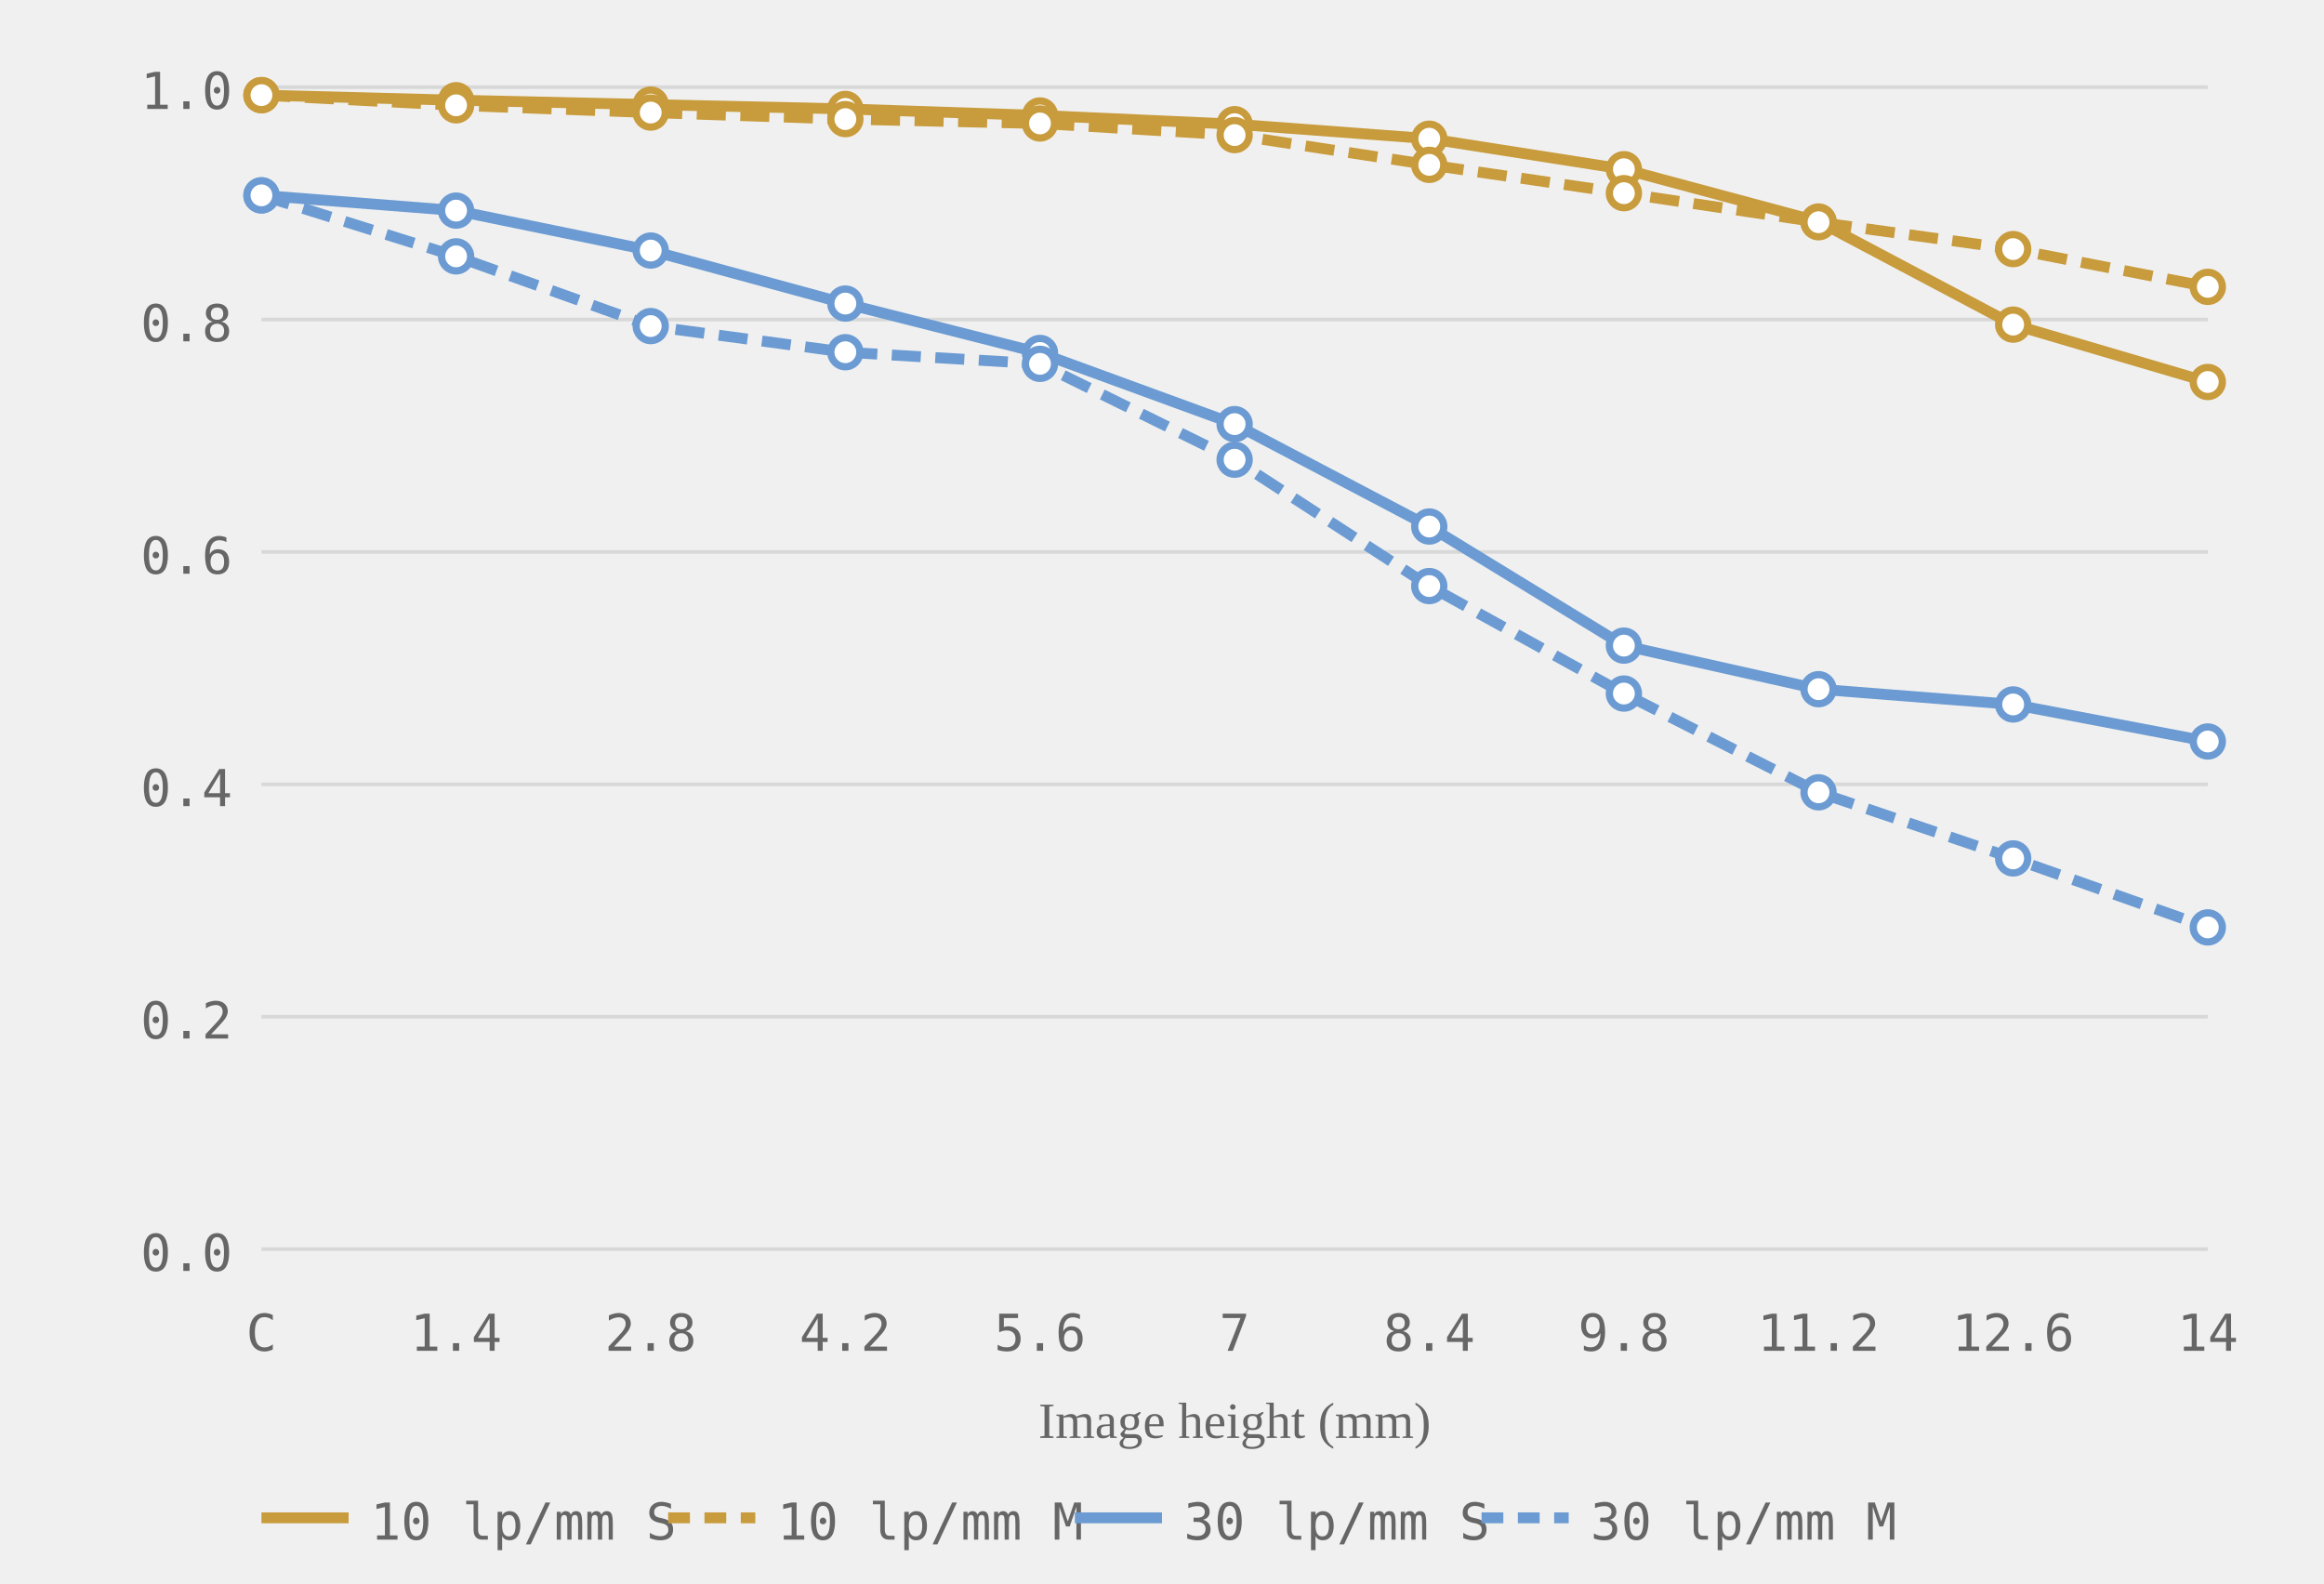
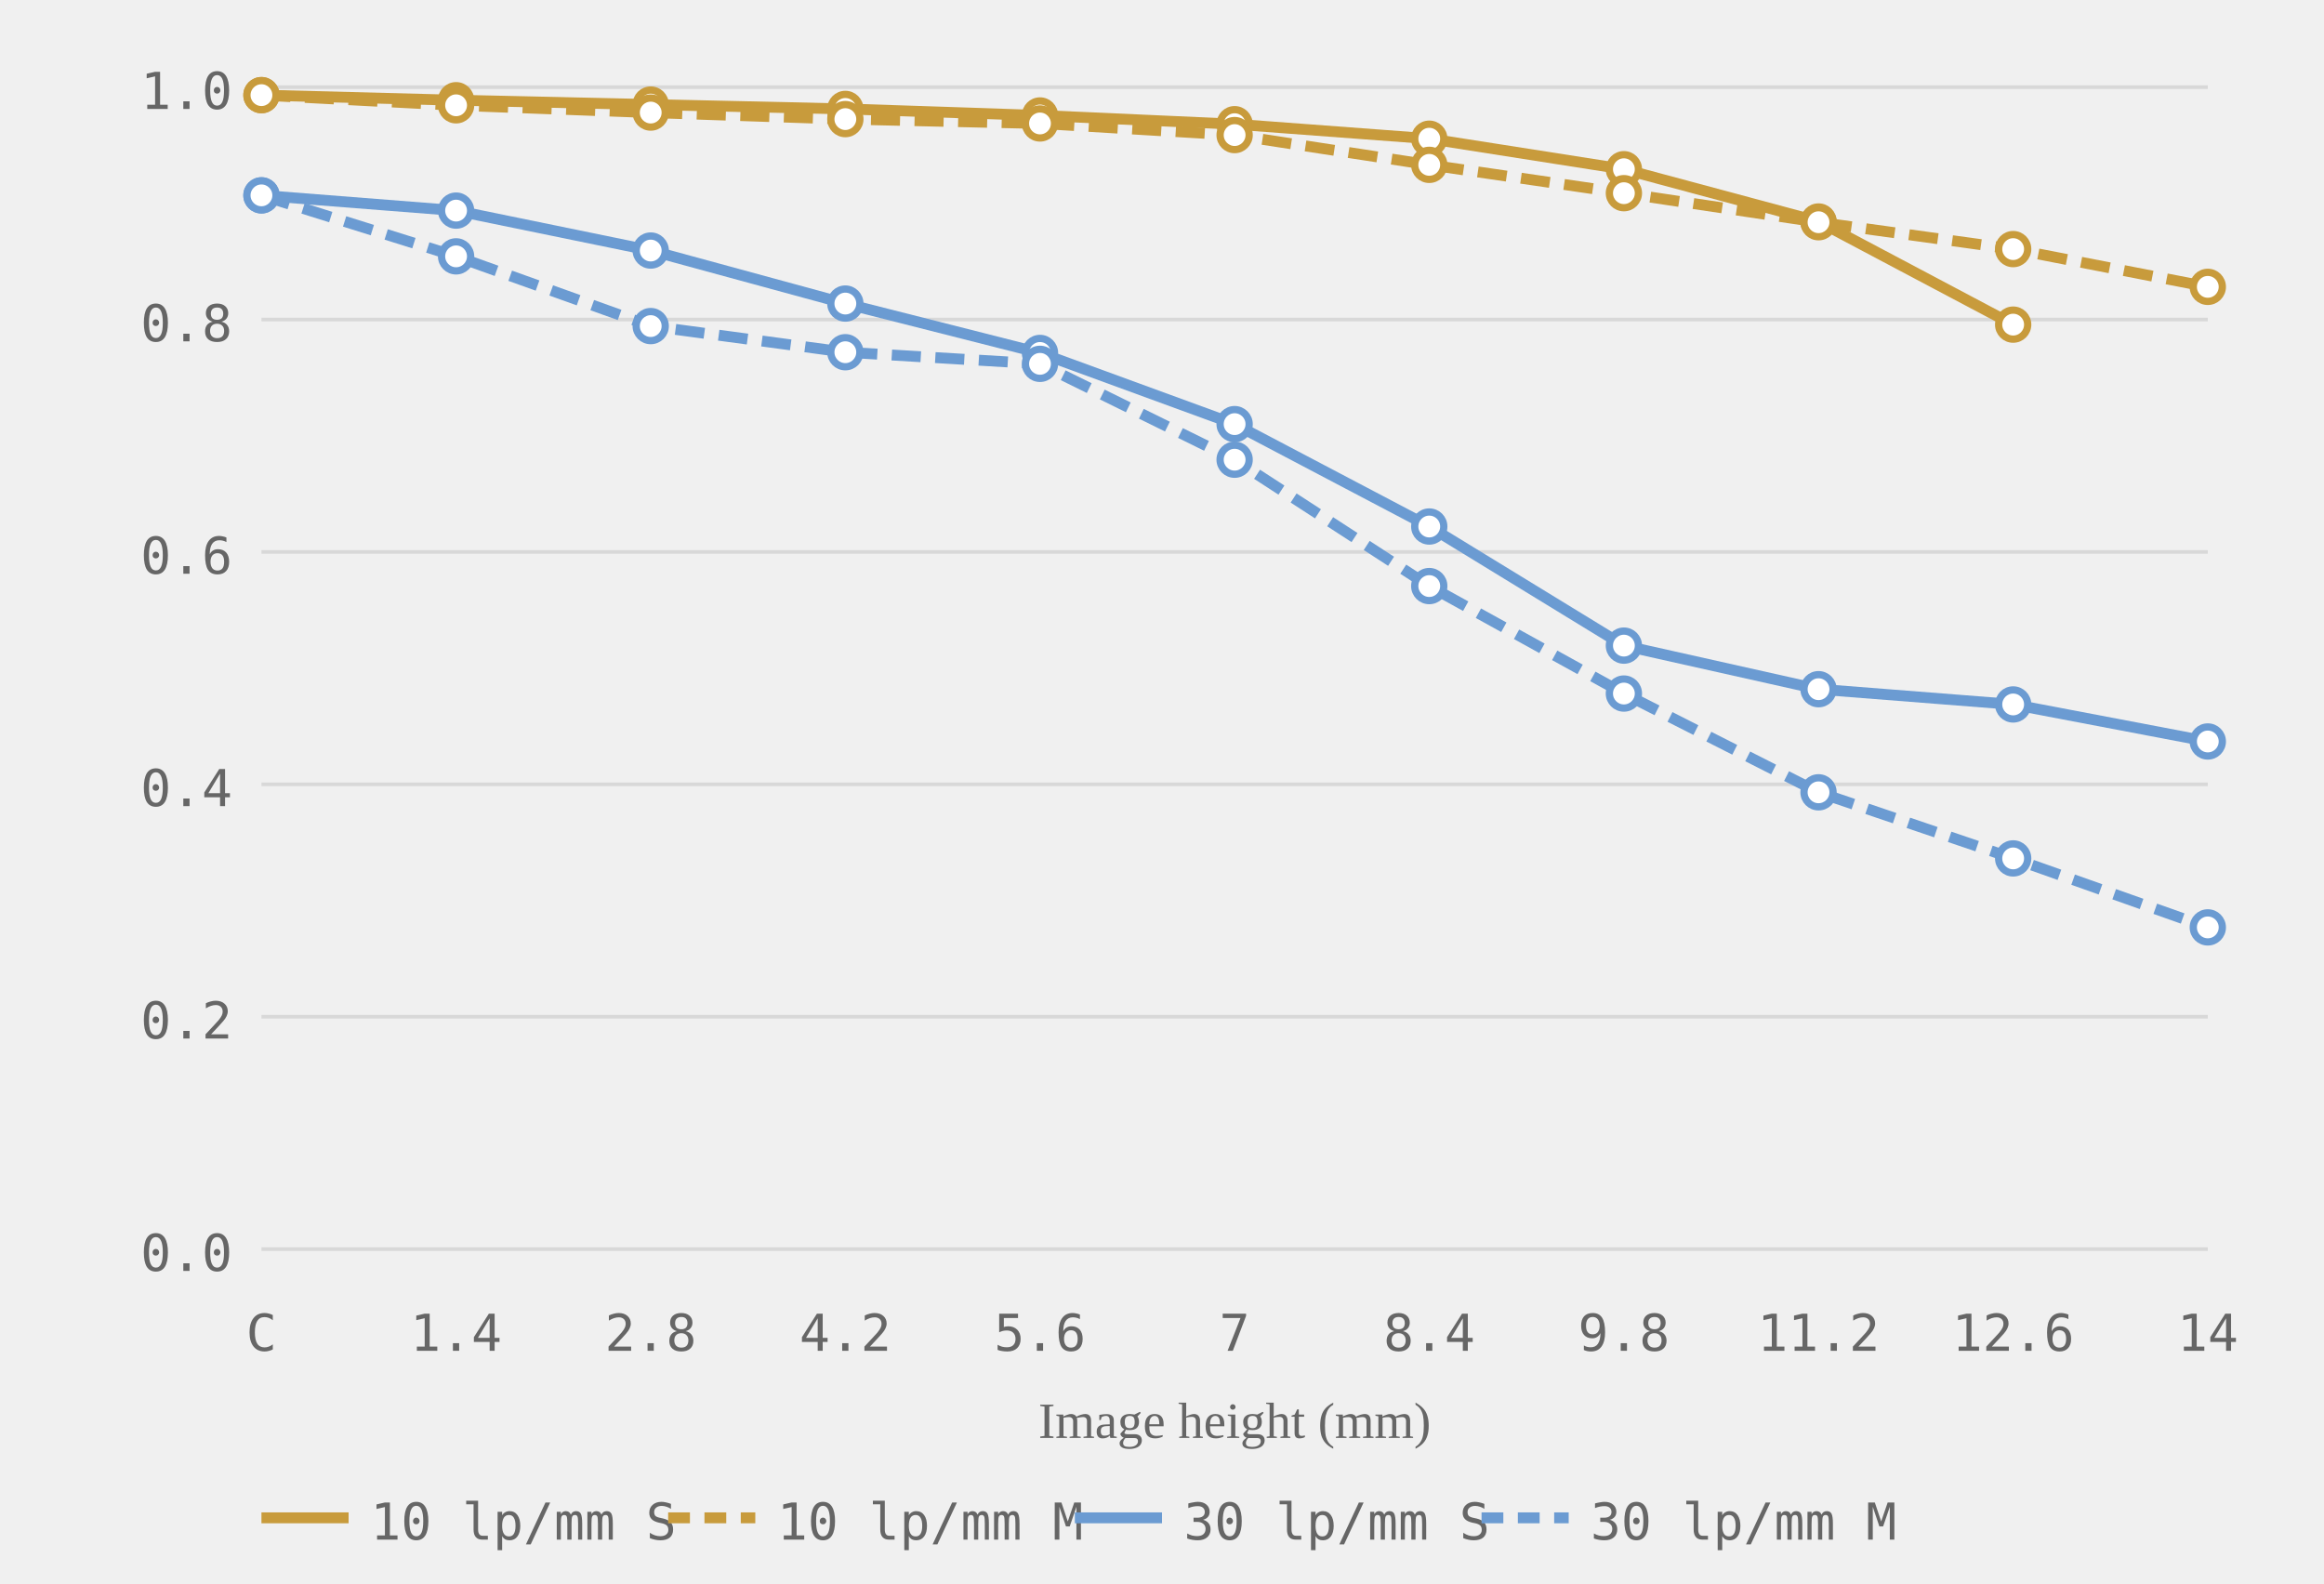
<svg xmlns="http://www.w3.org/2000/svg" viewBox="0 0 320 218" role="img" aria-label="MTF chart, generated from readings">
  <style>.grid-line { stroke: #d8d8d8; stroke-width: 0.5; }.axis-label { font-size: 7px; fill: #666666; font-family: ui-monospace, monospace; }.axis-y { text-anchor: end; }.axis-x { text-anchor: middle; }.axis-title { font-size: 7px; fill: #666666; text-anchor: middle; }.curve { fill: none; stroke-width: 1.5; }.curve-m { stroke-dasharray: 4 2; }.dot { fill: white; stroke-width: 1; }.legend-text { font-size: 7px; fill: #666666; font-family: ui-monospace, monospace; }</style>
  <line class="grid-line" x1="36" y1="172.0" x2="304" y2="172.0" />
  <line class="grid-line" x1="36" y1="140.0" x2="304" y2="140.0" />
  <line class="grid-line" x1="36" y1="108.0" x2="304" y2="108.0" />
  <line class="grid-line" x1="36" y1="76.0" x2="304" y2="76.0" />
  <line class="grid-line" x1="36" y1="44.0" x2="304" y2="44.0" />
  <line class="grid-line" x1="36" y1="12.0" x2="304" y2="12.0" />
  <text class="axis-label axis-y" x="32" y="175.0">0.0</text>
  <text class="axis-label axis-y" x="32" y="143.0">0.2</text>
  <text class="axis-label axis-y" x="32" y="111.0">0.4</text>
  <text class="axis-label axis-y" x="32" y="79.0">0.6</text>
  <text class="axis-label axis-y" x="32" y="47.0">0.8</text>
  <text class="axis-label axis-y" x="32" y="15.0">1.0</text>
  <text class="axis-label axis-x" x="36.0" y="186">C</text>
  <text class="axis-label axis-x" x="62.8" y="186">1.4</text>
  <text class="axis-label axis-x" x="89.6" y="186">2.8</text>
  <text class="axis-label axis-x" x="116.4" y="186">4.2</text>
  <text class="axis-label axis-x" x="143.2" y="186">5.6</text>
  <text class="axis-label axis-x" x="170.0" y="186">7</text>
  <text class="axis-label axis-x" x="196.8" y="186">8.4</text>
  <text class="axis-label axis-x" x="223.6" y="186">9.8</text>
  <text class="axis-label axis-x" x="250.4" y="186">11.2</text>
  <text class="axis-label axis-x" x="277.2" y="186">12.6</text>
  <text class="axis-label axis-x" x="304.0" y="186">14</text>
  <text class="axis-title" x="170.0" y="198">Image height (mm)</text>
-   <polyline class="curve curve-10" style="stroke:#c89b3c" points="36.0,13.1 62.8,13.8 89.6,14.4 116.4,15.0 143.2,15.9 170.0,17.1 196.8,19.1 223.6,23.3 250.4,30.5 277.2,44.7 304.0,52.6" />
+   <polyline class="curve curve-10" style="stroke:#c89b3c" points="36.0,13.1 62.8,13.8 89.6,14.4 116.4,15.0 143.2,15.9 170.0,17.1 196.8,19.1 223.6,23.3 250.4,30.5 277.2,44.7" />
  <polyline class="curve curve-30" style="stroke:#6b9bd2" points="36.0,26.9 62.8,29.0 89.6,34.5 116.4,41.8 143.2,48.6 170.0,58.4 196.8,72.5 223.6,88.9 250.4,94.9 277.2,97.0 304.0,102.1" />
  <polyline class="curve curve-10 curve-m" style="stroke:#c89b3c" points="36.0,13.1 62.8,14.5 89.6,15.5 116.4,16.4 143.2,17.0 170.0,18.6 196.8,22.7 223.6,26.6 250.4,30.6 277.2,34.3 304.0,39.5" stroke-dasharray="4 2" />
  <polyline class="curve curve-30 curve-m" style="stroke:#6b9bd2" points="36.0,26.9 62.8,35.3 89.6,44.9 116.4,48.5 143.2,50.1 170.0,63.3 196.8,80.7 223.6,95.5 250.4,109.1 277.2,118.2 304.0,127.7" stroke-dasharray="4 2" />
  <circle class="dot dot-10" style="stroke:#c89b3c" cx="36.0" cy="13.1" r="2" />
  <circle class="dot dot-10" style="stroke:#c89b3c" cx="62.8" cy="13.8" r="2" />
  <circle class="dot dot-10" style="stroke:#c89b3c" cx="89.6" cy="14.4" r="2" />
  <circle class="dot dot-10" style="stroke:#c89b3c" cx="116.4" cy="15.0" r="2" />
  <circle class="dot dot-10" style="stroke:#c89b3c" cx="143.2" cy="15.9" r="2" />
  <circle class="dot dot-10" style="stroke:#c89b3c" cx="170.0" cy="17.1" r="2" />
  <circle class="dot dot-10" style="stroke:#c89b3c" cx="196.8" cy="19.1" r="2" />
  <circle class="dot dot-10" style="stroke:#c89b3c" cx="223.6" cy="23.3" r="2" />
  <circle class="dot dot-10" style="stroke:#c89b3c" cx="250.4" cy="30.5" r="2" />
  <circle class="dot dot-10" style="stroke:#c89b3c" cx="277.2" cy="44.7" r="2" />
-   <circle class="dot dot-10" style="stroke:#c89b3c" cx="304.0" cy="52.6" r="2" />
  <circle class="dot dot-30" style="stroke:#6b9bd2" cx="36.0" cy="26.9" r="2" />
  <circle class="dot dot-30" style="stroke:#6b9bd2" cx="62.8" cy="29.0" r="2" />
  <circle class="dot dot-30" style="stroke:#6b9bd2" cx="89.6" cy="34.5" r="2" />
  <circle class="dot dot-30" style="stroke:#6b9bd2" cx="116.4" cy="41.8" r="2" />
  <circle class="dot dot-30" style="stroke:#6b9bd2" cx="143.2" cy="48.6" r="2" />
  <circle class="dot dot-30" style="stroke:#6b9bd2" cx="170.0" cy="58.4" r="2" />
  <circle class="dot dot-30" style="stroke:#6b9bd2" cx="196.8" cy="72.5" r="2" />
  <circle class="dot dot-30" style="stroke:#6b9bd2" cx="223.6" cy="88.9" r="2" />
  <circle class="dot dot-30" style="stroke:#6b9bd2" cx="250.4" cy="94.9" r="2" />
  <circle class="dot dot-30" style="stroke:#6b9bd2" cx="277.2" cy="97.0" r="2" />
  <circle class="dot dot-30" style="stroke:#6b9bd2" cx="304.0" cy="102.1" r="2" />
  <circle class="dot dot-10" style="stroke:#c89b3c" cx="36.0" cy="13.1" r="2" />
  <circle class="dot dot-10" style="stroke:#c89b3c" cx="62.8" cy="14.5" r="2" />
  <circle class="dot dot-10" style="stroke:#c89b3c" cx="89.6" cy="15.5" r="2" />
  <circle class="dot dot-10" style="stroke:#c89b3c" cx="116.4" cy="16.4" r="2" />
  <circle class="dot dot-10" style="stroke:#c89b3c" cx="143.2" cy="17.0" r="2" />
  <circle class="dot dot-10" style="stroke:#c89b3c" cx="170.0" cy="18.6" r="2" />
  <circle class="dot dot-10" style="stroke:#c89b3c" cx="196.8" cy="22.7" r="2" />
  <circle class="dot dot-10" style="stroke:#c89b3c" cx="223.6" cy="26.6" r="2" />
  <circle class="dot dot-10" style="stroke:#c89b3c" cx="250.4" cy="30.6" r="2" />
  <circle class="dot dot-10" style="stroke:#c89b3c" cx="277.2" cy="34.3" r="2" />
  <circle class="dot dot-10" style="stroke:#c89b3c" cx="304.0" cy="39.5" r="2" />
  <circle class="dot dot-30" style="stroke:#6b9bd2" cx="36.0" cy="26.9" r="2" />
  <circle class="dot dot-30" style="stroke:#6b9bd2" cx="62.8" cy="35.3" r="2" />
  <circle class="dot dot-30" style="stroke:#6b9bd2" cx="89.6" cy="44.9" r="2" />
  <circle class="dot dot-30" style="stroke:#6b9bd2" cx="116.4" cy="48.5" r="2" />
  <circle class="dot dot-30" style="stroke:#6b9bd2" cx="143.2" cy="50.1" r="2" />
  <circle class="dot dot-30" style="stroke:#6b9bd2" cx="170.0" cy="63.3" r="2" />
  <circle class="dot dot-30" style="stroke:#6b9bd2" cx="196.8" cy="80.7" r="2" />
  <circle class="dot dot-30" style="stroke:#6b9bd2" cx="223.6" cy="95.5" r="2" />
  <circle class="dot dot-30" style="stroke:#6b9bd2" cx="250.4" cy="109.1" r="2" />
  <circle class="dot dot-30" style="stroke:#6b9bd2" cx="277.2" cy="118.2" r="2" />
  <circle class="dot dot-30" style="stroke:#6b9bd2" cx="304.0" cy="127.7" r="2" />
  <line x1="36" y1="209" x2="48" y2="209" stroke="#c89b3c" stroke-width="1.5" />
  <text class="legend-text" x="51" y="212">10 lp/mm S</text>
  <line x1="92" y1="209" x2="104" y2="209" stroke="#c89b3c" stroke-width="1.5" stroke-dasharray="3 2" />
  <text class="legend-text" x="107" y="212">10 lp/mm M</text>
  <line x1="148" y1="209" x2="160" y2="209" stroke="#6b9bd2" stroke-width="1.5" />
  <text class="legend-text" x="163" y="212">30 lp/mm S</text>
  <line x1="204" y1="209" x2="216" y2="209" stroke="#6b9bd2" stroke-width="1.5" stroke-dasharray="3 2" />
  <text class="legend-text" x="219" y="212">30 lp/mm M</text>
</svg>
